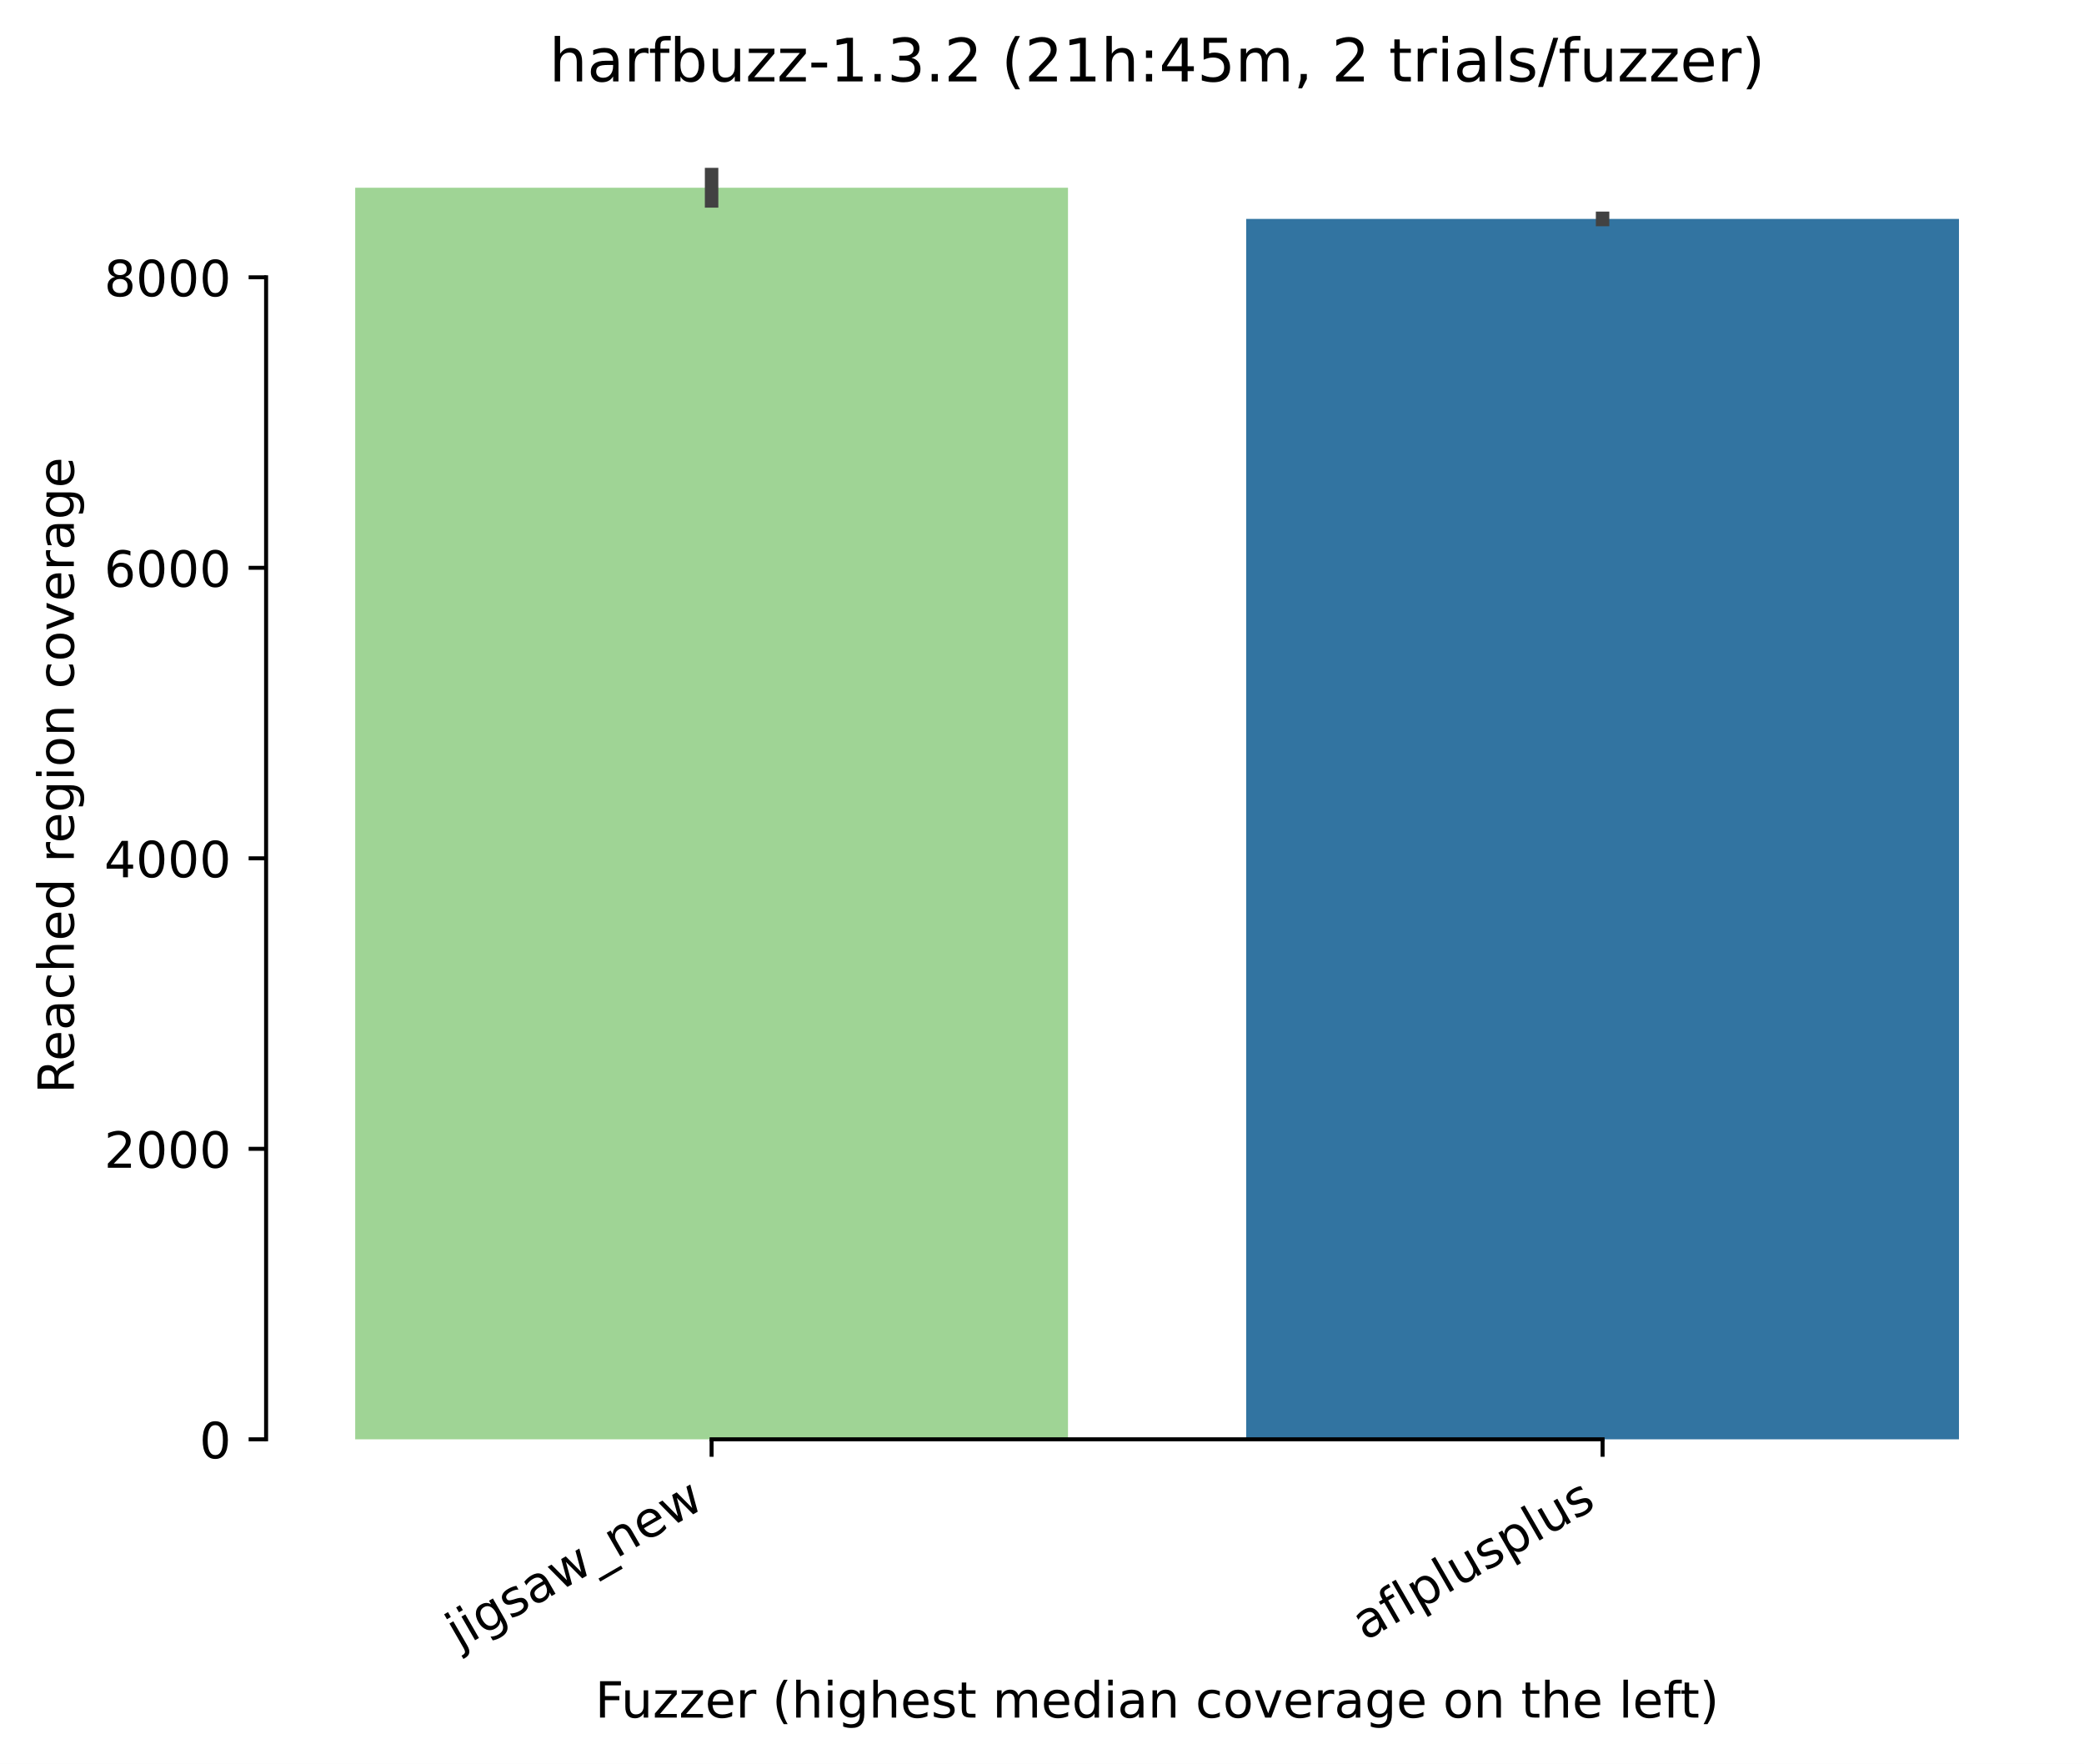
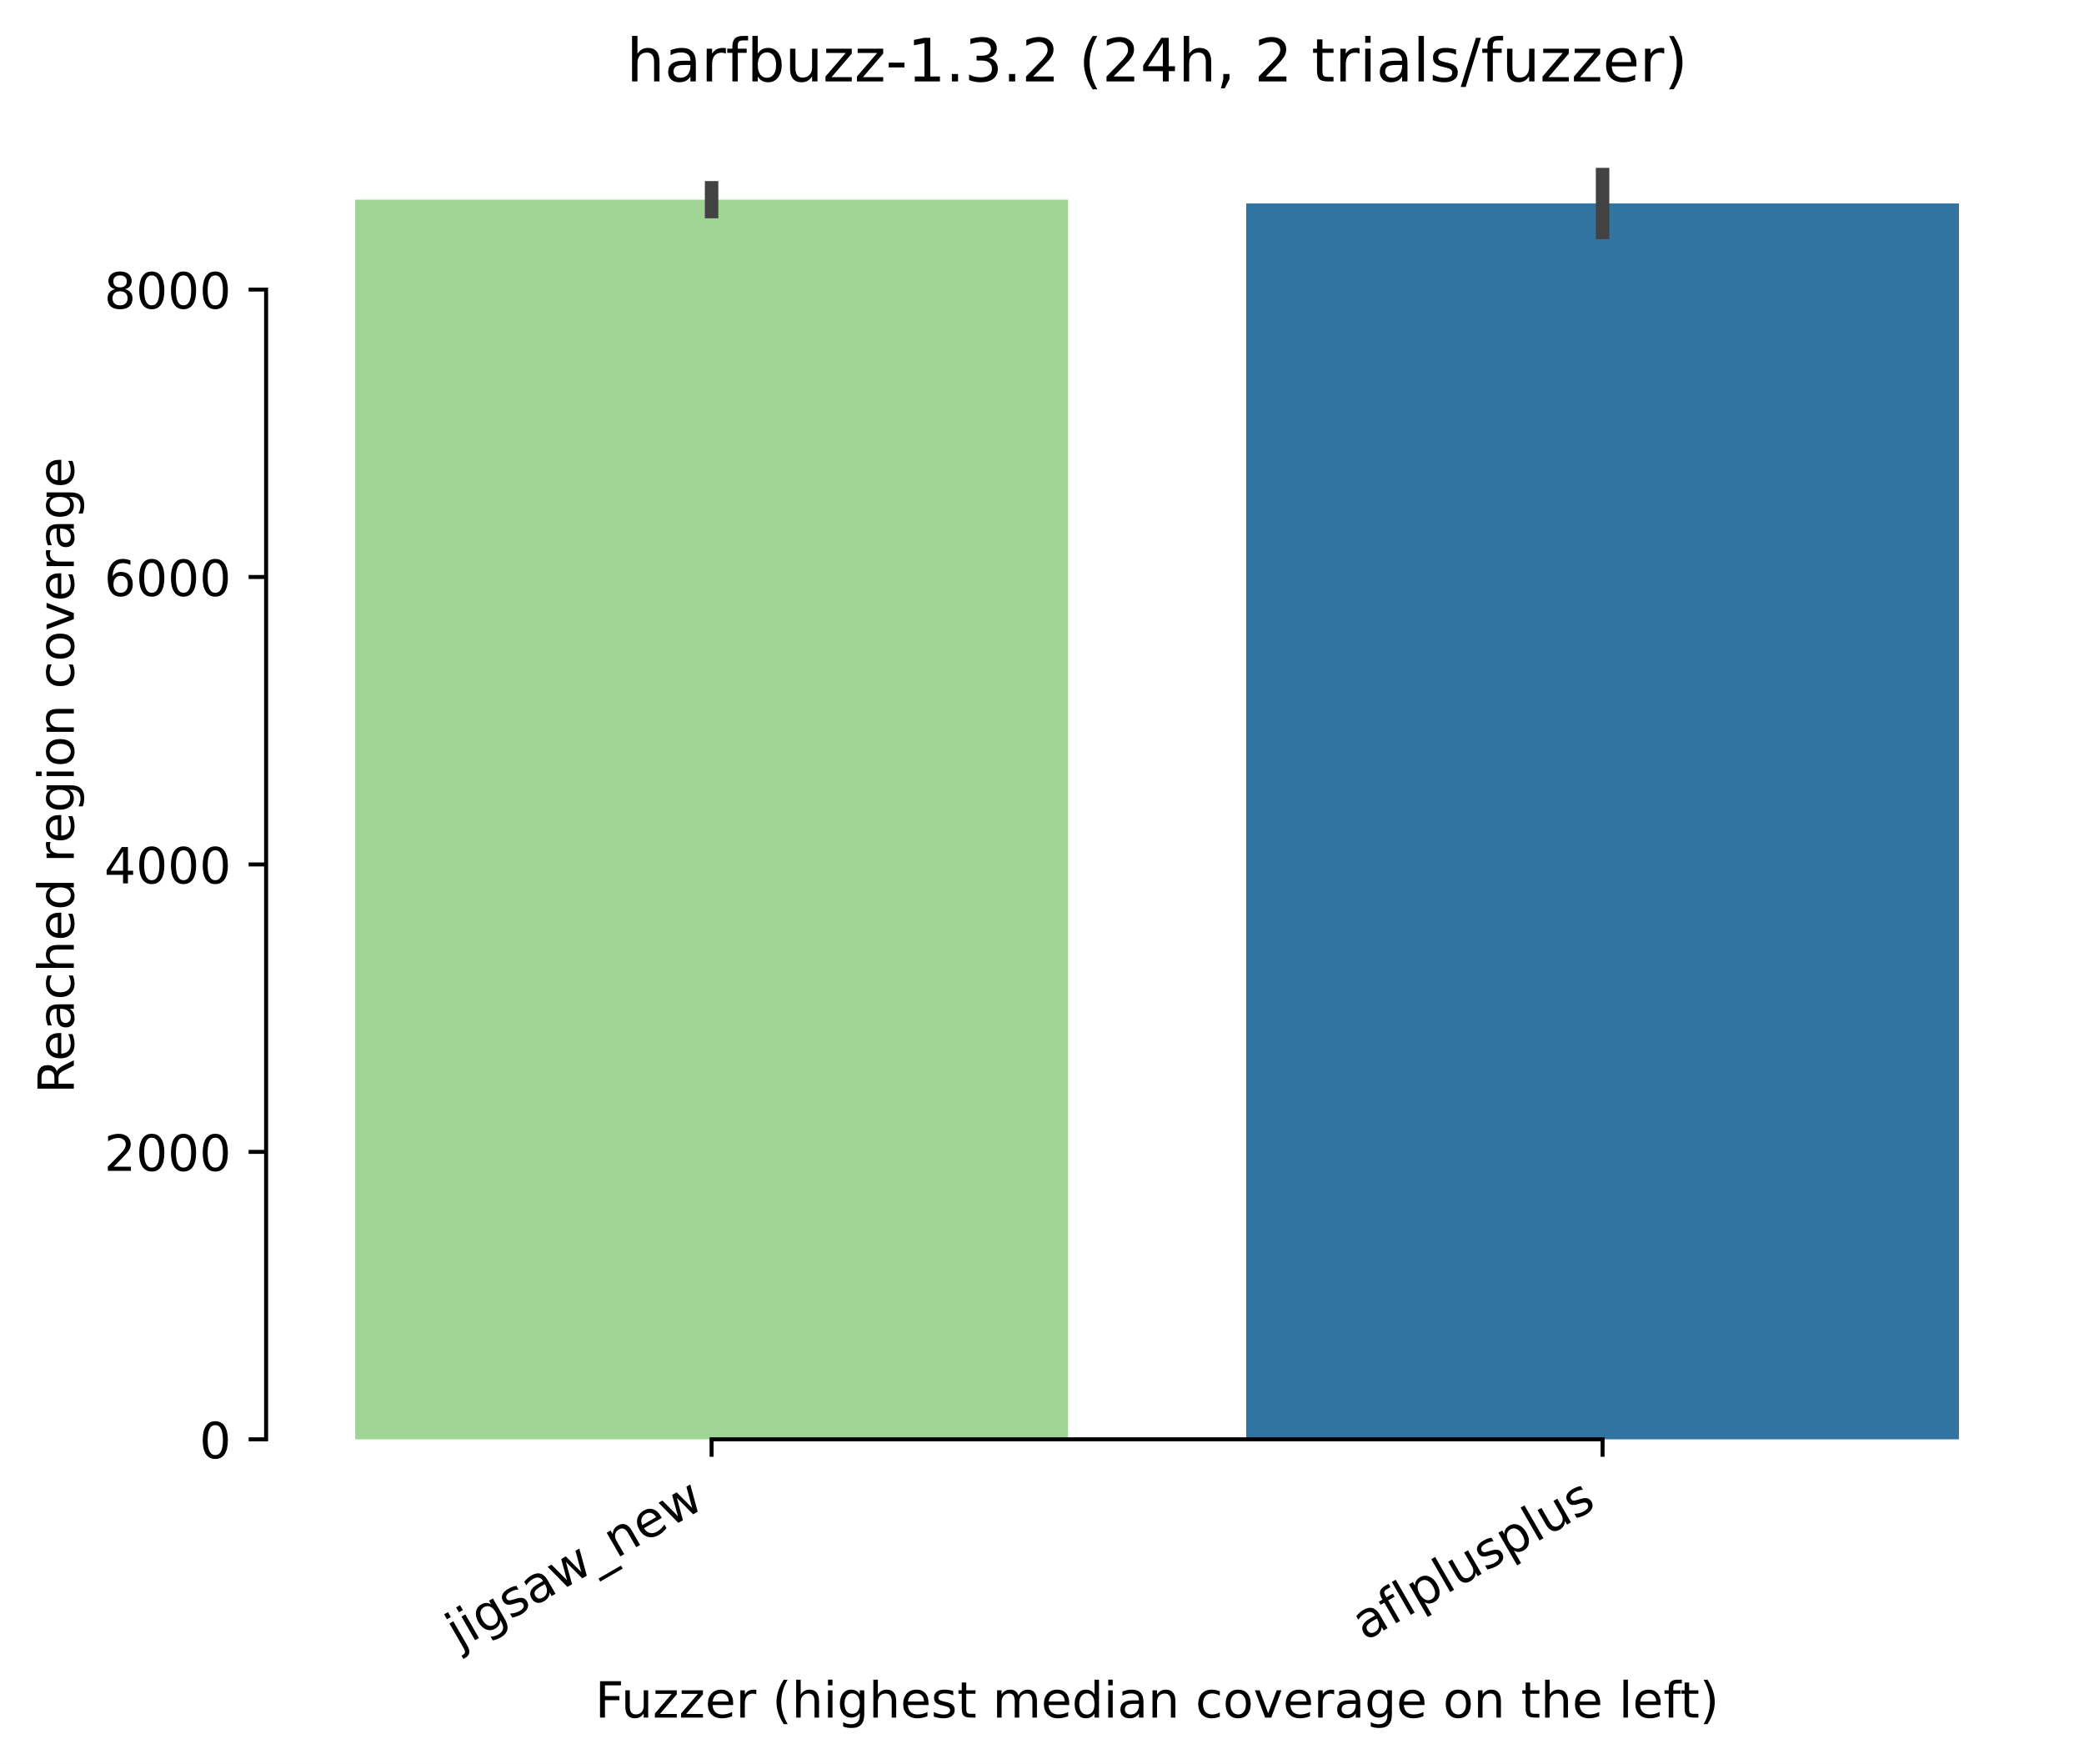
<svg xmlns="http://www.w3.org/2000/svg" xmlns:xlink="http://www.w3.org/1999/xlink" height="353.475pt" version="1.1" viewBox="0 0 417.648 353.475" width="417.648pt">
  <defs>
    <style type="text/css">*{stroke-linecap:butt;stroke-linejoin:round;}</style>
  </defs>
  <g id="figure_1">
    <g id="patch_1">
      <path d="M 0 353.475  L 417.648 353.475  L 417.648 0  L 0 0  z " style="fill:#ffffff;" />
    </g>
    <g id="axes_1">
      <g id="patch_2">
        <path d="M 53.328 288.43  L 410.448 288.43  L 410.448 22.318  L 53.328 22.318  z " style="fill:#ffffff;" />
      </g>
      <g id="patch_3">
-         <path clip-path="url(#p01e21fef71)" d="M 71.184 288.43  L 214.032 288.43  L 214.032 37.624  L 71.184 37.624  z " style="fill:#9fd495;" />
+         <path clip-path="url(#pd2bb307003)" d="M 71.184 288.43  L 214.032 288.43  L 214.032 40.016  L 71.184 40.016  z " style="fill:#9fd495;" />
      </g>
      <g id="patch_4">
-         <path clip-path="url(#p01e21fef71)" d="M 249.744 288.43  L 392.592 288.43  L 392.592 43.868  L 249.744 43.868  z " style="fill:#3274a1;" />
+         <path clip-path="url(#pd2bb307003)" d="M 249.744 288.43  L 392.592 288.43  L 392.592 40.779  L 249.744 40.779  z " style="fill:#3274a1;" />
      </g>
      <g id="matplotlib.axis_1">
        <g id="xtick_1">
          <g id="line2d_1">
            <defs>
-               <path d="M 0 0  L 0 3.5  " id="m4d6dd27ebd" style="stroke:#000000;stroke-width:0.8;" />
+               <path d="M 0 0  L 0 3.5  " id="m22b3c40245" style="stroke:#000000;stroke-width:0.8;" />
            </defs>
            <g>
-               <use style="stroke:#000000;stroke-width:0.8;" x="142.608" xlink:href="#m4d6dd27ebd" y="288.43" />
+               <use style="stroke:#000000;stroke-width:0.8;" x="142.608" xlink:href="#m22b3c40245" y="288.43" />
            </g>
          </g>
          <g id="text_1">
            <g transform="translate(91.98864 330.5551)rotate(-30)scale(0.1 -0.1)">
              <defs>
                <path d="M 9.422 54.688  L 18.406 54.688  L 18.406 -0.984  Q 18.406 -11.422 14.422 -16.109  Q 10.453 -20.797 1.609 -20.797  L -1.812 -20.797  L -1.812 -13.188  L 0.594 -13.188  Q 5.719 -13.188 7.562 -10.812  Q 9.422 -8.453 9.422 -0.984  z M 9.422 75.984  L 18.406 75.984  L 18.406 64.594  L 9.422 64.594  z " id="DejaVuSans-106" />
                <path d="M 9.422 54.688  L 18.406 54.688  L 18.406 0  L 9.422 0  z M 9.422 75.984  L 18.406 75.984  L 18.406 64.594  L 9.422 64.594  z " id="DejaVuSans-105" />
                <path d="M 45.406 27.984  Q 45.406 37.75 41.375 43.109  Q 37.359 48.484 30.078 48.484  Q 22.859 48.484 18.828 43.109  Q 14.797 37.75 14.797 27.984  Q 14.797 18.266 18.828 12.891  Q 22.859 7.516 30.078 7.516  Q 37.359 7.516 41.375 12.891  Q 45.406 18.266 45.406 27.984  z M 54.391 6.781  Q 54.391 -7.172 48.188 -13.984  Q 42 -20.797 29.203 -20.797  Q 24.469 -20.797 20.266 -20.094  Q 16.062 -19.391 12.109 -17.922  L 12.109 -9.188  Q 16.062 -11.328 19.922 -12.344  Q 23.781 -13.375 27.781 -13.375  Q 36.625 -13.375 41.016 -8.766  Q 45.406 -4.156 45.406 5.172  L 45.406 9.625  Q 42.625 4.781 38.281 2.391  Q 33.938 0 27.875 0  Q 17.828 0 11.672 7.656  Q 5.516 15.328 5.516 27.984  Q 5.516 40.672 11.672 48.328  Q 17.828 56 27.875 56  Q 33.938 56 38.281 53.609  Q 42.625 51.219 45.406 46.391  L 45.406 54.688  L 54.391 54.688  z " id="DejaVuSans-103" />
                <path d="M 44.281 53.078  L 44.281 44.578  Q 40.484 46.531 36.375 47.5  Q 32.281 48.484 27.875 48.484  Q 21.188 48.484 17.844 46.438  Q 14.5 44.391 14.5 40.281  Q 14.5 37.156 16.891 35.375  Q 19.281 33.594 26.516 31.984  L 29.594 31.297  Q 39.156 29.25 43.188 25.516  Q 47.219 21.781 47.219 15.094  Q 47.219 7.469 41.188 3.016  Q 35.156 -1.422 24.609 -1.422  Q 20.219 -1.422 15.453 -0.562  Q 10.688 0.297 5.422 2  L 5.422 11.281  Q 10.406 8.688 15.234 7.391  Q 20.062 6.109 24.812 6.109  Q 31.156 6.109 34.562 8.281  Q 37.984 10.453 37.984 14.406  Q 37.984 18.062 35.516 20.016  Q 33.062 21.969 24.703 23.781  L 21.578 24.516  Q 13.234 26.266 9.516 29.906  Q 5.812 33.547 5.812 39.891  Q 5.812 47.609 11.281 51.797  Q 16.75 56 26.812 56  Q 31.781 56 36.172 55.266  Q 40.578 54.547 44.281 53.078  z " id="DejaVuSans-115" />
                <path d="M 34.281 27.484  Q 23.391 27.484 19.188 25  Q 14.984 22.516 14.984 16.5  Q 14.984 11.719 18.141 8.906  Q 21.297 6.109 26.703 6.109  Q 34.188 6.109 38.703 11.406  Q 43.219 16.703 43.219 25.484  L 43.219 27.484  z M 52.203 31.203  L 52.203 0  L 43.219 0  L 43.219 8.297  Q 40.141 3.328 35.547 0.953  Q 30.953 -1.422 24.312 -1.422  Q 15.922 -1.422 10.953 3.297  Q 6 8.016 6 15.922  Q 6 25.141 12.172 29.828  Q 18.359 34.516 30.609 34.516  L 43.219 34.516  L 43.219 35.406  Q 43.219 41.609 39.141 45  Q 35.062 48.391 27.688 48.391  Q 23 48.391 18.547 47.266  Q 14.109 46.141 10.016 43.891  L 10.016 52.203  Q 14.938 54.109 19.578 55.047  Q 24.219 56 28.609 56  Q 40.484 56 46.344 49.844  Q 52.203 43.703 52.203 31.203  z " id="DejaVuSans-97" />
                <path d="M 4.203 54.688  L 13.188 54.688  L 24.422 12.016  L 35.594 54.688  L 46.188 54.688  L 57.422 12.016  L 68.609 54.688  L 77.594 54.688  L 63.281 0  L 52.688 0  L 40.922 44.828  L 29.109 0  L 18.5 0  z " id="DejaVuSans-119" />
                <path d="M 50.984 -16.609  L 50.984 -23.578  L -0.984 -23.578  L -0.984 -16.609  z " id="DejaVuSans-95" />
                <path d="M 54.891 33.016  L 54.891 0  L 45.906 0  L 45.906 32.719  Q 45.906 40.484 42.875 44.328  Q 39.844 48.188 33.797 48.188  Q 26.516 48.188 22.312 43.547  Q 18.109 38.922 18.109 30.906  L 18.109 0  L 9.078 0  L 9.078 54.688  L 18.109 54.688  L 18.109 46.188  Q 21.344 51.125 25.703 53.562  Q 30.078 56 35.797 56  Q 45.219 56 50.047 50.172  Q 54.891 44.344 54.891 33.016  z " id="DejaVuSans-110" />
                <path d="M 56.203 29.594  L 56.203 25.203  L 14.891 25.203  Q 15.484 15.922 20.484 11.062  Q 25.484 6.203 34.422 6.203  Q 39.594 6.203 44.453 7.469  Q 49.312 8.734 54.109 11.281  L 54.109 2.781  Q 49.266 0.734 44.188 -0.344  Q 39.109 -1.422 33.891 -1.422  Q 20.797 -1.422 13.156 6.188  Q 5.516 13.812 5.516 26.812  Q 5.516 40.234 12.766 48.109  Q 20.016 56 32.328 56  Q 43.359 56 49.781 48.891  Q 56.203 41.797 56.203 29.594  z M 47.219 32.234  Q 47.125 39.594 43.094 43.984  Q 39.062 48.391 32.422 48.391  Q 24.906 48.391 20.391 44.141  Q 15.875 39.891 15.188 32.172  z " id="DejaVuSans-101" />
              </defs>
              <use xlink:href="#DejaVuSans-106" />
              <use x="27.783" xlink:href="#DejaVuSans-105" />
              <use x="55.566" xlink:href="#DejaVuSans-103" />
              <use x="119.043" xlink:href="#DejaVuSans-115" />
              <use x="171.143" xlink:href="#DejaVuSans-97" />
              <use x="232.422" xlink:href="#DejaVuSans-119" />
              <use x="314.209" xlink:href="#DejaVuSans-95" />
              <use x="364.209" xlink:href="#DejaVuSans-110" />
              <use x="427.588" xlink:href="#DejaVuSans-101" />
              <use x="489.111" xlink:href="#DejaVuSans-119" />
            </g>
          </g>
        </g>
        <g id="xtick_2">
          <g id="line2d_2">
            <g>
-               <use style="stroke:#000000;stroke-width:0.8;" x="321.168" xlink:href="#m4d6dd27ebd" y="288.43" />
+               <use style="stroke:#000000;stroke-width:0.8;" x="321.168" xlink:href="#m22b3c40245" y="288.43" />
            </g>
          </g>
          <g id="text_2">
            <g transform="translate(273.5591 328.8973)rotate(-30)scale(0.1 -0.1)">
              <defs>
                <path d="M 37.109 75.984  L 37.109 68.5  L 28.516 68.5  Q 23.688 68.5 21.797 66.547  Q 19.922 64.594 19.922 59.516  L 19.922 54.688  L 34.719 54.688  L 34.719 47.703  L 19.922 47.703  L 19.922 0  L 10.891 0  L 10.891 47.703  L 2.297 47.703  L 2.297 54.688  L 10.891 54.688  L 10.891 58.5  Q 10.891 67.625 15.141 71.797  Q 19.391 75.984 28.609 75.984  z " id="DejaVuSans-102" />
                <path d="M 9.422 75.984  L 18.406 75.984  L 18.406 0  L 9.422 0  z " id="DejaVuSans-108" />
                <path d="M 18.109 8.203  L 18.109 -20.797  L 9.078 -20.797  L 9.078 54.688  L 18.109 54.688  L 18.109 46.391  Q 20.953 51.266 25.266 53.625  Q 29.594 56 35.594 56  Q 45.562 56 51.781 48.094  Q 58.016 40.188 58.016 27.297  Q 58.016 14.406 51.781 6.484  Q 45.562 -1.422 35.594 -1.422  Q 29.594 -1.422 25.266 0.953  Q 20.953 3.328 18.109 8.203  z M 48.688 27.297  Q 48.688 37.203 44.609 42.844  Q 40.531 48.484 33.406 48.484  Q 26.266 48.484 22.188 42.844  Q 18.109 37.203 18.109 27.297  Q 18.109 17.391 22.188 11.75  Q 26.266 6.109 33.406 6.109  Q 40.531 6.109 44.609 11.75  Q 48.688 17.391 48.688 27.297  z " id="DejaVuSans-112" />
                <path d="M 8.5 21.578  L 8.5 54.688  L 17.484 54.688  L 17.484 21.922  Q 17.484 14.156 20.5 10.266  Q 23.531 6.391 29.594 6.391  Q 36.859 6.391 41.078 11.031  Q 45.312 15.672 45.312 23.688  L 45.312 54.688  L 54.297 54.688  L 54.297 0  L 45.312 0  L 45.312 8.406  Q 42.047 3.422 37.719 1  Q 33.406 -1.422 27.688 -1.422  Q 18.266 -1.422 13.375 4.438  Q 8.5 10.297 8.5 21.578  z M 31.109 56  z " id="DejaVuSans-117" />
              </defs>
              <use xlink:href="#DejaVuSans-97" />
              <use x="61.279" xlink:href="#DejaVuSans-102" />
              <use x="96.484" xlink:href="#DejaVuSans-108" />
              <use x="124.268" xlink:href="#DejaVuSans-112" />
              <use x="187.744" xlink:href="#DejaVuSans-108" />
              <use x="215.527" xlink:href="#DejaVuSans-117" />
              <use x="278.906" xlink:href="#DejaVuSans-115" />
              <use x="331.006" xlink:href="#DejaVuSans-112" />
              <use x="394.482" xlink:href="#DejaVuSans-108" />
              <use x="422.266" xlink:href="#DejaVuSans-117" />
              <use x="485.645" xlink:href="#DejaVuSans-115" />
            </g>
          </g>
        </g>
        <g id="text_3">
          <g transform="translate(119.2702 344.1955)scale(0.1 -0.1)">
            <defs>
              <path d="M 9.812 72.906  L 51.703 72.906  L 51.703 64.594  L 19.672 64.594  L 19.672 43.109  L 48.578 43.109  L 48.578 34.812  L 19.672 34.812  L 19.672 0  L 9.812 0  z " id="DejaVuSans-70" />
              <path d="M 5.516 54.688  L 48.188 54.688  L 48.188 46.484  L 14.406 7.172  L 48.188 7.172  L 48.188 0  L 4.297 0  L 4.297 8.203  L 38.094 47.516  L 5.516 47.516  z " id="DejaVuSans-122" />
              <path d="M 41.109 46.297  Q 39.594 47.172 37.812 47.578  Q 36.031 48 33.891 48  Q 26.266 48 22.188 43.047  Q 18.109 38.094 18.109 28.812  L 18.109 0  L 9.078 0  L 9.078 54.688  L 18.109 54.688  L 18.109 46.188  Q 20.953 51.172 25.484 53.578  Q 30.031 56 36.531 56  Q 37.453 56 38.578 55.875  Q 39.703 55.766 41.062 55.516  z " id="DejaVuSans-114" />
              <path id="DejaVuSans-32" />
              <path d="M 31 75.875  Q 24.469 64.656 21.281 53.656  Q 18.109 42.672 18.109 31.391  Q 18.109 20.125 21.312 9.062  Q 24.516 -2 31 -13.188  L 23.188 -13.188  Q 15.875 -1.703 12.234 9.375  Q 8.594 20.453 8.594 31.391  Q 8.594 42.281 12.203 53.312  Q 15.828 64.359 23.188 75.875  z " id="DejaVuSans-40" />
              <path d="M 54.891 33.016  L 54.891 0  L 45.906 0  L 45.906 32.719  Q 45.906 40.484 42.875 44.328  Q 39.844 48.188 33.797 48.188  Q 26.516 48.188 22.312 43.547  Q 18.109 38.922 18.109 30.906  L 18.109 0  L 9.078 0  L 9.078 75.984  L 18.109 75.984  L 18.109 46.188  Q 21.344 51.125 25.703 53.562  Q 30.078 56 35.797 56  Q 45.219 56 50.047 50.172  Q 54.891 44.344 54.891 33.016  z " id="DejaVuSans-104" />
              <path d="M 18.312 70.219  L 18.312 54.688  L 36.812 54.688  L 36.812 47.703  L 18.312 47.703  L 18.312 18.016  Q 18.312 11.328 20.141 9.422  Q 21.969 7.516 27.594 7.516  L 36.812 7.516  L 36.812 0  L 27.594 0  Q 17.188 0 13.234 3.875  Q 9.281 7.766 9.281 18.016  L 9.281 47.703  L 2.688 47.703  L 2.688 54.688  L 9.281 54.688  L 9.281 70.219  z " id="DejaVuSans-116" />
              <path d="M 52 44.188  Q 55.375 50.25 60.062 53.125  Q 64.75 56 71.094 56  Q 79.641 56 84.281 50.016  Q 88.922 44.047 88.922 33.016  L 88.922 0  L 79.891 0  L 79.891 32.719  Q 79.891 40.578 77.094 44.375  Q 74.312 48.188 68.609 48.188  Q 61.625 48.188 57.562 43.547  Q 53.516 38.922 53.516 30.906  L 53.516 0  L 44.484 0  L 44.484 32.719  Q 44.484 40.625 41.703 44.406  Q 38.922 48.188 33.109 48.188  Q 26.219 48.188 22.156 43.531  Q 18.109 38.875 18.109 30.906  L 18.109 0  L 9.078 0  L 9.078 54.688  L 18.109 54.688  L 18.109 46.188  Q 21.188 51.219 25.484 53.609  Q 29.781 56 35.688 56  Q 41.656 56 45.828 52.969  Q 50 49.953 52 44.188  z " id="DejaVuSans-109" />
              <path d="M 45.406 46.391  L 45.406 75.984  L 54.391 75.984  L 54.391 0  L 45.406 0  L 45.406 8.203  Q 42.578 3.328 38.25 0.953  Q 33.938 -1.422 27.875 -1.422  Q 17.969 -1.422 11.734 6.484  Q 5.516 14.406 5.516 27.297  Q 5.516 40.188 11.734 48.094  Q 17.969 56 27.875 56  Q 33.938 56 38.25 53.625  Q 42.578 51.266 45.406 46.391  z M 14.797 27.297  Q 14.797 17.391 18.875 11.75  Q 22.953 6.109 30.078 6.109  Q 37.203 6.109 41.297 11.75  Q 45.406 17.391 45.406 27.297  Q 45.406 37.203 41.297 42.844  Q 37.203 48.484 30.078 48.484  Q 22.953 48.484 18.875 42.844  Q 14.797 37.203 14.797 27.297  z " id="DejaVuSans-100" />
              <path d="M 48.781 52.594  L 48.781 44.188  Q 44.969 46.297 41.141 47.344  Q 37.312 48.391 33.406 48.391  Q 24.656 48.391 19.812 42.844  Q 14.984 37.312 14.984 27.297  Q 14.984 17.281 19.812 11.734  Q 24.656 6.203 33.406 6.203  Q 37.312 6.203 41.141 7.25  Q 44.969 8.297 48.781 10.406  L 48.781 2.094  Q 45.016 0.344 40.984 -0.531  Q 36.969 -1.422 32.422 -1.422  Q 20.062 -1.422 12.781 6.344  Q 5.516 14.109 5.516 27.297  Q 5.516 40.672 12.859 48.328  Q 20.219 56 33.016 56  Q 37.156 56 41.109 55.141  Q 45.062 54.297 48.781 52.594  z " id="DejaVuSans-99" />
              <path d="M 30.609 48.391  Q 23.391 48.391 19.188 42.75  Q 14.984 37.109 14.984 27.297  Q 14.984 17.484 19.156 11.844  Q 23.344 6.203 30.609 6.203  Q 37.797 6.203 41.984 11.859  Q 46.188 17.531 46.188 27.297  Q 46.188 37.016 41.984 42.703  Q 37.797 48.391 30.609 48.391  z M 30.609 56  Q 42.328 56 49.016 48.375  Q 55.719 40.766 55.719 27.297  Q 55.719 13.875 49.016 6.219  Q 42.328 -1.422 30.609 -1.422  Q 18.844 -1.422 12.172 6.219  Q 5.516 13.875 5.516 27.297  Q 5.516 40.766 12.172 48.375  Q 18.844 56 30.609 56  z " id="DejaVuSans-111" />
              <path d="M 2.984 54.688  L 12.5 54.688  L 29.594 8.797  L 46.688 54.688  L 56.203 54.688  L 35.688 0  L 23.484 0  z " id="DejaVuSans-118" />
              <path d="M 8.016 75.875  L 15.828 75.875  Q 23.141 64.359 26.781 53.312  Q 30.422 42.281 30.422 31.391  Q 30.422 20.453 26.781 9.375  Q 23.141 -1.703 15.828 -13.188  L 8.016 -13.188  Q 14.5 -2 17.703 9.062  Q 20.906 20.125 20.906 31.391  Q 20.906 42.672 17.703 53.656  Q 14.5 64.656 8.016 75.875  z " id="DejaVuSans-41" />
            </defs>
            <use xlink:href="#DejaVuSans-70" />
            <use x="52.02" xlink:href="#DejaVuSans-117" />
            <use x="115.398" xlink:href="#DejaVuSans-122" />
            <use x="167.889" xlink:href="#DejaVuSans-122" />
            <use x="220.379" xlink:href="#DejaVuSans-101" />
            <use x="281.902" xlink:href="#DejaVuSans-114" />
            <use x="323.016" xlink:href="#DejaVuSans-32" />
            <use x="354.803" xlink:href="#DejaVuSans-40" />
            <use x="393.816" xlink:href="#DejaVuSans-104" />
            <use x="457.195" xlink:href="#DejaVuSans-105" />
            <use x="484.979" xlink:href="#DejaVuSans-103" />
            <use x="548.455" xlink:href="#DejaVuSans-104" />
            <use x="611.834" xlink:href="#DejaVuSans-101" />
            <use x="673.357" xlink:href="#DejaVuSans-115" />
            <use x="725.457" xlink:href="#DejaVuSans-116" />
            <use x="764.666" xlink:href="#DejaVuSans-32" />
            <use x="796.453" xlink:href="#DejaVuSans-109" />
            <use x="893.865" xlink:href="#DejaVuSans-101" />
            <use x="955.389" xlink:href="#DejaVuSans-100" />
            <use x="1018.865" xlink:href="#DejaVuSans-105" />
            <use x="1046.648" xlink:href="#DejaVuSans-97" />
            <use x="1107.928" xlink:href="#DejaVuSans-110" />
            <use x="1171.307" xlink:href="#DejaVuSans-32" />
            <use x="1203.094" xlink:href="#DejaVuSans-99" />
            <use x="1258.074" xlink:href="#DejaVuSans-111" />
            <use x="1319.256" xlink:href="#DejaVuSans-118" />
            <use x="1378.436" xlink:href="#DejaVuSans-101" />
            <use x="1439.959" xlink:href="#DejaVuSans-114" />
            <use x="1481.072" xlink:href="#DejaVuSans-97" />
            <use x="1542.352" xlink:href="#DejaVuSans-103" />
            <use x="1605.828" xlink:href="#DejaVuSans-101" />
            <use x="1667.352" xlink:href="#DejaVuSans-32" />
            <use x="1699.139" xlink:href="#DejaVuSans-111" />
            <use x="1760.32" xlink:href="#DejaVuSans-110" />
            <use x="1823.699" xlink:href="#DejaVuSans-32" />
            <use x="1855.486" xlink:href="#DejaVuSans-116" />
            <use x="1894.695" xlink:href="#DejaVuSans-104" />
            <use x="1958.074" xlink:href="#DejaVuSans-101" />
            <use x="2019.598" xlink:href="#DejaVuSans-32" />
            <use x="2051.385" xlink:href="#DejaVuSans-108" />
            <use x="2079.168" xlink:href="#DejaVuSans-101" />
            <use x="2140.691" xlink:href="#DejaVuSans-102" />
            <use x="2174.146" xlink:href="#DejaVuSans-116" />
            <use x="2213.355" xlink:href="#DejaVuSans-41" />
          </g>
        </g>
      </g>
      <g id="matplotlib.axis_2">
        <g id="ytick_1">
          <g id="line2d_3">
            <defs>
-               <path d="M 0 0  L -3.5 0  " id="mc17f6f77da" style="stroke:#000000;stroke-width:0.8;" />
+               <path d="M 0 0  L -3.5 0  " id="m8b4f6fb7c4" style="stroke:#000000;stroke-width:0.8;" />
            </defs>
            <g>
-               <use style="stroke:#000000;stroke-width:0.8;" x="53.328" xlink:href="#mc17f6f77da" y="288.43" />
+               <use style="stroke:#000000;stroke-width:0.8;" x="53.328" xlink:href="#m8b4f6fb7c4" y="288.43" />
            </g>
          </g>
          <g id="text_4">
            <g transform="translate(39.96563 292.2293)scale(0.1 -0.1)">
              <defs>
                <path d="M 31.781 66.406  Q 24.172 66.406 20.328 58.906  Q 16.5 51.422 16.5 36.375  Q 16.5 21.391 20.328 13.891  Q 24.172 6.391 31.781 6.391  Q 39.453 6.391 43.281 13.891  Q 47.125 21.391 47.125 36.375  Q 47.125 51.422 43.281 58.906  Q 39.453 66.406 31.781 66.406  z M 31.781 74.219  Q 44.047 74.219 50.516 64.516  Q 56.984 54.828 56.984 36.375  Q 56.984 17.969 50.516 8.266  Q 44.047 -1.422 31.781 -1.422  Q 19.531 -1.422 13.062 8.266  Q 6.594 17.969 6.594 36.375  Q 6.594 54.828 13.062 64.516  Q 19.531 74.219 31.781 74.219  z " id="DejaVuSans-48" />
              </defs>
              <use xlink:href="#DejaVuSans-48" />
            </g>
          </g>
        </g>
        <g id="ytick_2">
          <g id="line2d_4">
            <g>
-               <use style="stroke:#000000;stroke-width:0.8;" x="53.328" xlink:href="#mc17f6f77da" y="230.215" />
+               <use style="stroke:#000000;stroke-width:0.8;" x="53.328" xlink:href="#m8b4f6fb7c4" y="230.83" />
            </g>
          </g>
          <g id="text_5">
-             <g transform="translate(20.87813 234.0141)scale(0.1 -0.1)">
+             <g transform="translate(20.87813 234.6293)scale(0.1 -0.1)">
              <defs>
                <path d="M 19.188 8.297  L 53.609 8.297  L 53.609 0  L 7.328 0  L 7.328 8.297  Q 12.938 14.109 22.625 23.891  Q 32.328 33.688 34.812 36.531  Q 39.547 41.844 41.422 45.531  Q 43.312 49.219 43.312 52.781  Q 43.312 58.594 39.234 62.25  Q 35.156 65.922 28.609 65.922  Q 23.969 65.922 18.812 64.312  Q 13.672 62.703 7.812 59.422  L 7.812 69.391  Q 13.766 71.781 18.938 73  Q 24.125 74.219 28.422 74.219  Q 39.75 74.219 46.484 68.547  Q 53.219 62.891 53.219 53.422  Q 53.219 48.922 51.531 44.891  Q 49.859 40.875 45.406 35.406  Q 44.188 33.984 37.641 27.219  Q 31.109 20.453 19.188 8.297  z " id="DejaVuSans-50" />
              </defs>
              <use xlink:href="#DejaVuSans-50" />
              <use x="63.623" xlink:href="#DejaVuSans-48" />
              <use x="127.246" xlink:href="#DejaVuSans-48" />
              <use x="190.869" xlink:href="#DejaVuSans-48" />
            </g>
          </g>
        </g>
        <g id="ytick_3">
          <g id="line2d_5">
            <g>
-               <use style="stroke:#000000;stroke-width:0.8;" x="53.328" xlink:href="#mc17f6f77da" y="172" />
+               <use style="stroke:#000000;stroke-width:0.8;" x="53.328" xlink:href="#m8b4f6fb7c4" y="173.23" />
            </g>
          </g>
          <g id="text_6">
-             <g transform="translate(20.87813 175.7989)scale(0.1 -0.1)">
+             <g transform="translate(20.87813 177.0293)scale(0.1 -0.1)">
              <defs>
                <path d="M 37.797 64.312  L 12.891 25.391  L 37.797 25.391  z M 35.203 72.906  L 47.609 72.906  L 47.609 25.391  L 58.016 25.391  L 58.016 17.188  L 47.609 17.188  L 47.609 0  L 37.797 0  L 37.797 17.188  L 4.891 17.188  L 4.891 26.703  z " id="DejaVuSans-52" />
              </defs>
              <use xlink:href="#DejaVuSans-52" />
              <use x="63.623" xlink:href="#DejaVuSans-48" />
              <use x="127.246" xlink:href="#DejaVuSans-48" />
              <use x="190.869" xlink:href="#DejaVuSans-48" />
            </g>
          </g>
        </g>
        <g id="ytick_4">
          <g id="line2d_6">
            <g>
-               <use style="stroke:#000000;stroke-width:0.8;" x="53.328" xlink:href="#mc17f6f77da" y="113.784" />
+               <use style="stroke:#000000;stroke-width:0.8;" x="53.328" xlink:href="#m8b4f6fb7c4" y="115.63" />
            </g>
          </g>
          <g id="text_7">
-             <g transform="translate(20.87813 117.5837)scale(0.1 -0.1)">
+             <g transform="translate(20.87813 119.4293)scale(0.1 -0.1)">
              <defs>
                <path d="M 33.016 40.375  Q 26.375 40.375 22.484 35.828  Q 18.609 31.297 18.609 23.391  Q 18.609 15.531 22.484 10.953  Q 26.375 6.391 33.016 6.391  Q 39.656 6.391 43.531 10.953  Q 47.406 15.531 47.406 23.391  Q 47.406 31.297 43.531 35.828  Q 39.656 40.375 33.016 40.375  z M 52.594 71.297  L 52.594 62.312  Q 48.875 64.062 45.094 64.984  Q 41.312 65.922 37.594 65.922  Q 27.828 65.922 22.672 59.328  Q 17.531 52.734 16.797 39.406  Q 19.672 43.656 24.016 45.922  Q 28.375 48.188 33.594 48.188  Q 44.578 48.188 50.953 41.516  Q 57.328 34.859 57.328 23.391  Q 57.328 12.156 50.688 5.359  Q 44.047 -1.422 33.016 -1.422  Q 20.359 -1.422 13.672 8.266  Q 6.984 17.969 6.984 36.375  Q 6.984 53.656 15.188 63.938  Q 23.391 74.219 37.203 74.219  Q 40.922 74.219 44.703 73.484  Q 48.484 72.75 52.594 71.297  z " id="DejaVuSans-54" />
              </defs>
              <use xlink:href="#DejaVuSans-54" />
              <use x="63.623" xlink:href="#DejaVuSans-48" />
              <use x="127.246" xlink:href="#DejaVuSans-48" />
              <use x="190.869" xlink:href="#DejaVuSans-48" />
            </g>
          </g>
        </g>
        <g id="ytick_5">
          <g id="line2d_7">
            <g>
-               <use style="stroke:#000000;stroke-width:0.8;" x="53.328" xlink:href="#mc17f6f77da" y="55.569" />
+               <use style="stroke:#000000;stroke-width:0.8;" x="53.328" xlink:href="#m8b4f6fb7c4" y="58.03" />
            </g>
          </g>
          <g id="text_8">
-             <g transform="translate(20.87813 59.36843)scale(0.1 -0.1)">
+             <g transform="translate(20.87813 61.82934)scale(0.1 -0.1)">
              <defs>
                <path d="M 31.781 34.625  Q 24.75 34.625 20.719 30.859  Q 16.703 27.094 16.703 20.516  Q 16.703 13.922 20.719 10.156  Q 24.75 6.391 31.781 6.391  Q 38.812 6.391 42.859 10.172  Q 46.922 13.969 46.922 20.516  Q 46.922 27.094 42.891 30.859  Q 38.875 34.625 31.781 34.625  z M 21.922 38.812  Q 15.578 40.375 12.031 44.719  Q 8.5 49.078 8.5 55.328  Q 8.5 64.062 14.719 69.141  Q 20.953 74.219 31.781 74.219  Q 42.672 74.219 48.875 69.141  Q 55.078 64.062 55.078 55.328  Q 55.078 49.078 51.531 44.719  Q 48 40.375 41.703 38.812  Q 48.828 37.156 52.797 32.312  Q 56.781 27.484 56.781 20.516  Q 56.781 9.906 50.312 4.234  Q 43.844 -1.422 31.781 -1.422  Q 19.734 -1.422 13.25 4.234  Q 6.781 9.906 6.781 20.516  Q 6.781 27.484 10.781 32.312  Q 14.797 37.156 21.922 38.812  z M 18.312 54.391  Q 18.312 48.734 21.844 45.562  Q 25.391 42.391 31.781 42.391  Q 38.141 42.391 41.719 45.562  Q 45.312 48.734 45.312 54.391  Q 45.312 60.062 41.719 63.234  Q 38.141 66.406 31.781 66.406  Q 25.391 66.406 21.844 63.234  Q 18.312 60.062 18.312 54.391  z " id="DejaVuSans-56" />
              </defs>
              <use xlink:href="#DejaVuSans-56" />
              <use x="63.623" xlink:href="#DejaVuSans-48" />
              <use x="127.246" xlink:href="#DejaVuSans-48" />
              <use x="190.869" xlink:href="#DejaVuSans-48" />
            </g>
          </g>
        </g>
        <g id="text_9">
          <g transform="translate(14.79844 219.1366)rotate(-90)scale(0.1 -0.1)">
            <defs>
              <path d="M 44.391 34.188  Q 47.562 33.109 50.562 29.594  Q 53.562 26.078 56.594 19.922  L 66.609 0  L 56 0  L 46.688 18.703  Q 43.062 26.031 39.672 28.422  Q 36.281 30.812 30.422 30.812  L 19.672 30.812  L 19.672 0  L 9.812 0  L 9.812 72.906  L 32.078 72.906  Q 44.578 72.906 50.734 67.672  Q 56.891 62.453 56.891 51.906  Q 56.891 45.016 53.688 40.469  Q 50.484 35.938 44.391 34.188  z M 19.672 64.797  L 19.672 38.922  L 32.078 38.922  Q 39.203 38.922 42.844 42.219  Q 46.484 45.516 46.484 51.906  Q 46.484 58.297 42.844 61.547  Q 39.203 64.797 32.078 64.797  z " id="DejaVuSans-82" />
            </defs>
            <use xlink:href="#DejaVuSans-82" />
            <use x="64.982" xlink:href="#DejaVuSans-101" />
            <use x="126.506" xlink:href="#DejaVuSans-97" />
            <use x="187.785" xlink:href="#DejaVuSans-99" />
            <use x="242.766" xlink:href="#DejaVuSans-104" />
            <use x="306.145" xlink:href="#DejaVuSans-101" />
            <use x="367.668" xlink:href="#DejaVuSans-100" />
            <use x="431.145" xlink:href="#DejaVuSans-32" />
            <use x="462.932" xlink:href="#DejaVuSans-114" />
            <use x="501.795" xlink:href="#DejaVuSans-101" />
            <use x="563.318" xlink:href="#DejaVuSans-103" />
            <use x="626.795" xlink:href="#DejaVuSans-105" />
            <use x="654.578" xlink:href="#DejaVuSans-111" />
            <use x="715.76" xlink:href="#DejaVuSans-110" />
            <use x="779.139" xlink:href="#DejaVuSans-32" />
            <use x="810.926" xlink:href="#DejaVuSans-99" />
            <use x="865.906" xlink:href="#DejaVuSans-111" />
            <use x="927.088" xlink:href="#DejaVuSans-118" />
            <use x="986.268" xlink:href="#DejaVuSans-101" />
            <use x="1047.791" xlink:href="#DejaVuSans-114" />
            <use x="1088.904" xlink:href="#DejaVuSans-97" />
            <use x="1150.184" xlink:href="#DejaVuSans-103" />
            <use x="1213.66" xlink:href="#DejaVuSans-101" />
          </g>
        </g>
      </g>
      <g id="line2d_8">
-         <path clip-path="url(#p01e21fef71)" d="M 142.608 40.259  L 142.608 34.99  " style="fill:none;stroke:#424242;stroke-linecap:square;stroke-width:2.7;" />
+         <path clip-path="url(#pd2bb307003)" d="M 142.608 42.392  L 142.608 37.64  " style="fill:none;stroke:#424242;stroke-linecap:square;stroke-width:2.7;" />
      </g>
      <g id="line2d_9">
-         <path clip-path="url(#p01e21fef71)" d="M 321.168 43.984  L 321.168 43.752  " style="fill:none;stroke:#424242;stroke-linecap:square;stroke-width:2.7;" />
+         <path clip-path="url(#pd2bb307003)" d="M 321.168 46.568  L 321.168 34.99  " style="fill:none;stroke:#424242;stroke-linecap:square;stroke-width:2.7;" />
      </g>
      <g id="patch_5">
-         <path d="M 53.328 288.43  L 53.328 55.569  " style="fill:none;stroke:#000000;stroke-linecap:square;stroke-linejoin:miter;stroke-width:0.8;" />
+         <path d="M 53.328 288.43  L 53.328 58.03  " style="fill:none;stroke:#000000;stroke-linecap:square;stroke-linejoin:miter;stroke-width:0.8;" />
      </g>
      <g id="patch_6">
        <path d="M 142.608 288.43  L 321.168 288.43  " style="fill:none;stroke:#000000;stroke-linecap:square;stroke-linejoin:miter;stroke-width:0.8;" />
      </g>
      <g id="text_10">
-         <g transform="translate(110.0769 16.31812)scale(0.12 -0.12)">
+         <g transform="translate(125.5775 16.31812)scale(0.12 -0.12)">
          <defs>
            <path d="M 48.688 27.297  Q 48.688 37.203 44.609 42.844  Q 40.531 48.484 33.406 48.484  Q 26.266 48.484 22.188 42.844  Q 18.109 37.203 18.109 27.297  Q 18.109 17.391 22.188 11.75  Q 26.266 6.109 33.406 6.109  Q 40.531 6.109 44.609 11.75  Q 48.688 17.391 48.688 27.297  z M 18.109 46.391  Q 20.953 51.266 25.266 53.625  Q 29.594 56 35.594 56  Q 45.562 56 51.781 48.094  Q 58.016 40.188 58.016 27.297  Q 58.016 14.406 51.781 6.484  Q 45.562 -1.422 35.594 -1.422  Q 29.594 -1.422 25.266 0.953  Q 20.953 3.328 18.109 8.203  L 18.109 0  L 9.078 0  L 9.078 75.984  L 18.109 75.984  z " id="DejaVuSans-98" />
            <path d="M 4.891 31.391  L 31.203 31.391  L 31.203 23.391  L 4.891 23.391  z " id="DejaVuSans-45" />
            <path d="M 12.406 8.297  L 28.516 8.297  L 28.516 63.922  L 10.984 60.406  L 10.984 69.391  L 28.422 72.906  L 38.281 72.906  L 38.281 8.297  L 54.391 8.297  L 54.391 0  L 12.406 0  z " id="DejaVuSans-49" />
            <path d="M 10.688 12.406  L 21 12.406  L 21 0  L 10.688 0  z " id="DejaVuSans-46" />
            <path d="M 40.578 39.312  Q 47.656 37.797 51.625 33  Q 55.609 28.219 55.609 21.188  Q 55.609 10.406 48.188 4.484  Q 40.766 -1.422 27.094 -1.422  Q 22.516 -1.422 17.656 -0.516  Q 12.797 0.391 7.625 2.203  L 7.625 11.719  Q 11.719 9.328 16.594 8.109  Q 21.484 6.891 26.812 6.891  Q 36.078 6.891 40.938 10.547  Q 45.797 14.203 45.797 21.188  Q 45.797 27.641 41.281 31.266  Q 36.766 34.906 28.719 34.906  L 20.219 34.906  L 20.219 43.016  L 29.109 43.016  Q 36.375 43.016 40.234 45.922  Q 44.094 48.828 44.094 54.297  Q 44.094 59.906 40.109 62.906  Q 36.141 65.922 28.719 65.922  Q 24.656 65.922 20.016 65.031  Q 15.375 64.156 9.812 62.312  L 9.812 71.094  Q 15.438 72.656 20.344 73.438  Q 25.25 74.219 29.594 74.219  Q 40.828 74.219 47.359 69.109  Q 53.906 64.016 53.906 55.328  Q 53.906 49.266 50.438 45.094  Q 46.969 40.922 40.578 39.312  z " id="DejaVuSans-51" />
-             <path d="M 11.719 12.406  L 22.016 12.406  L 22.016 0  L 11.719 0  z M 11.719 51.703  L 22.016 51.703  L 22.016 39.312  L 11.719 39.312  z " id="DejaVuSans-58" />
-             <path d="M 10.797 72.906  L 49.516 72.906  L 49.516 64.594  L 19.828 64.594  L 19.828 46.734  Q 21.969 47.469 24.109 47.828  Q 26.266 48.188 28.422 48.188  Q 40.625 48.188 47.75 41.5  Q 54.891 34.812 54.891 23.391  Q 54.891 11.625 47.562 5.094  Q 40.234 -1.422 26.906 -1.422  Q 22.312 -1.422 17.547 -0.641  Q 12.797 0.141 7.719 1.703  L 7.719 11.625  Q 12.109 9.234 16.797 8.062  Q 21.484 6.891 26.703 6.891  Q 35.156 6.891 40.078 11.328  Q 45.016 15.766 45.016 23.391  Q 45.016 31 40.078 35.438  Q 35.156 39.891 26.703 39.891  Q 22.75 39.891 18.812 39.016  Q 14.891 38.141 10.797 36.281  z " id="DejaVuSans-53" />
            <path d="M 11.719 12.406  L 22.016 12.406  L 22.016 4  L 14.016 -11.625  L 7.719 -11.625  L 11.719 4  z " id="DejaVuSans-44" />
            <path d="M 25.391 72.906  L 33.688 72.906  L 8.297 -9.281  L 0 -9.281  z " id="DejaVuSans-47" />
          </defs>
          <use xlink:href="#DejaVuSans-104" />
          <use x="63.379" xlink:href="#DejaVuSans-97" />
          <use x="124.658" xlink:href="#DejaVuSans-114" />
          <use x="165.771" xlink:href="#DejaVuSans-102" />
          <use x="200.977" xlink:href="#DejaVuSans-98" />
          <use x="264.453" xlink:href="#DejaVuSans-117" />
          <use x="327.832" xlink:href="#DejaVuSans-122" />
          <use x="380.322" xlink:href="#DejaVuSans-122" />
          <use x="432.812" xlink:href="#DejaVuSans-45" />
          <use x="468.896" xlink:href="#DejaVuSans-49" />
          <use x="532.52" xlink:href="#DejaVuSans-46" />
          <use x="564.307" xlink:href="#DejaVuSans-51" />
          <use x="627.93" xlink:href="#DejaVuSans-46" />
          <use x="659.717" xlink:href="#DejaVuSans-50" />
          <use x="723.34" xlink:href="#DejaVuSans-32" />
          <use x="755.127" xlink:href="#DejaVuSans-40" />
          <use x="794.141" xlink:href="#DejaVuSans-50" />
-           <use x="857.764" xlink:href="#DejaVuSans-49" />
+           <use x="857.764" xlink:href="#DejaVuSans-52" />
          <use x="921.387" xlink:href="#DejaVuSans-104" />
-           <use x="984.766" xlink:href="#DejaVuSans-58" />
-           <use x="1018.457" xlink:href="#DejaVuSans-52" />
-           <use x="1082.08" xlink:href="#DejaVuSans-53" />
-           <use x="1145.703" xlink:href="#DejaVuSans-109" />
-           <use x="1243.115" xlink:href="#DejaVuSans-44" />
-           <use x="1274.902" xlink:href="#DejaVuSans-32" />
-           <use x="1306.689" xlink:href="#DejaVuSans-50" />
-           <use x="1370.312" xlink:href="#DejaVuSans-32" />
-           <use x="1402.1" xlink:href="#DejaVuSans-116" />
-           <use x="1441.309" xlink:href="#DejaVuSans-114" />
-           <use x="1482.422" xlink:href="#DejaVuSans-105" />
-           <use x="1510.205" xlink:href="#DejaVuSans-97" />
-           <use x="1571.484" xlink:href="#DejaVuSans-108" />
-           <use x="1599.268" xlink:href="#DejaVuSans-115" />
-           <use x="1651.367" xlink:href="#DejaVuSans-47" />
-           <use x="1685.059" xlink:href="#DejaVuSans-102" />
-           <use x="1720.264" xlink:href="#DejaVuSans-117" />
-           <use x="1783.643" xlink:href="#DejaVuSans-122" />
-           <use x="1836.133" xlink:href="#DejaVuSans-122" />
-           <use x="1888.623" xlink:href="#DejaVuSans-101" />
-           <use x="1950.146" xlink:href="#DejaVuSans-114" />
-           <use x="1991.26" xlink:href="#DejaVuSans-41" />
+           <use x="984.766" xlink:href="#DejaVuSans-44" />
+           <use x="1016.553" xlink:href="#DejaVuSans-32" />
+           <use x="1048.34" xlink:href="#DejaVuSans-50" />
+           <use x="1111.963" xlink:href="#DejaVuSans-32" />
+           <use x="1143.75" xlink:href="#DejaVuSans-116" />
+           <use x="1182.959" xlink:href="#DejaVuSans-114" />
+           <use x="1224.072" xlink:href="#DejaVuSans-105" />
+           <use x="1251.855" xlink:href="#DejaVuSans-97" />
+           <use x="1313.135" xlink:href="#DejaVuSans-108" />
+           <use x="1340.918" xlink:href="#DejaVuSans-115" />
+           <use x="1393.018" xlink:href="#DejaVuSans-47" />
+           <use x="1426.709" xlink:href="#DejaVuSans-102" />
+           <use x="1461.914" xlink:href="#DejaVuSans-117" />
+           <use x="1525.293" xlink:href="#DejaVuSans-122" />
+           <use x="1577.783" xlink:href="#DejaVuSans-122" />
+           <use x="1630.273" xlink:href="#DejaVuSans-101" />
+           <use x="1691.797" xlink:href="#DejaVuSans-114" />
+           <use x="1732.91" xlink:href="#DejaVuSans-41" />
        </g>
      </g>
    </g>
  </g>
  <defs>
-     <clipPath id="p01e21fef71">
+     <clipPath id="pd2bb307003">
      <rect height="266.112" width="357.12" x="53.328" y="22.318" />
    </clipPath>
  </defs>
</svg>
